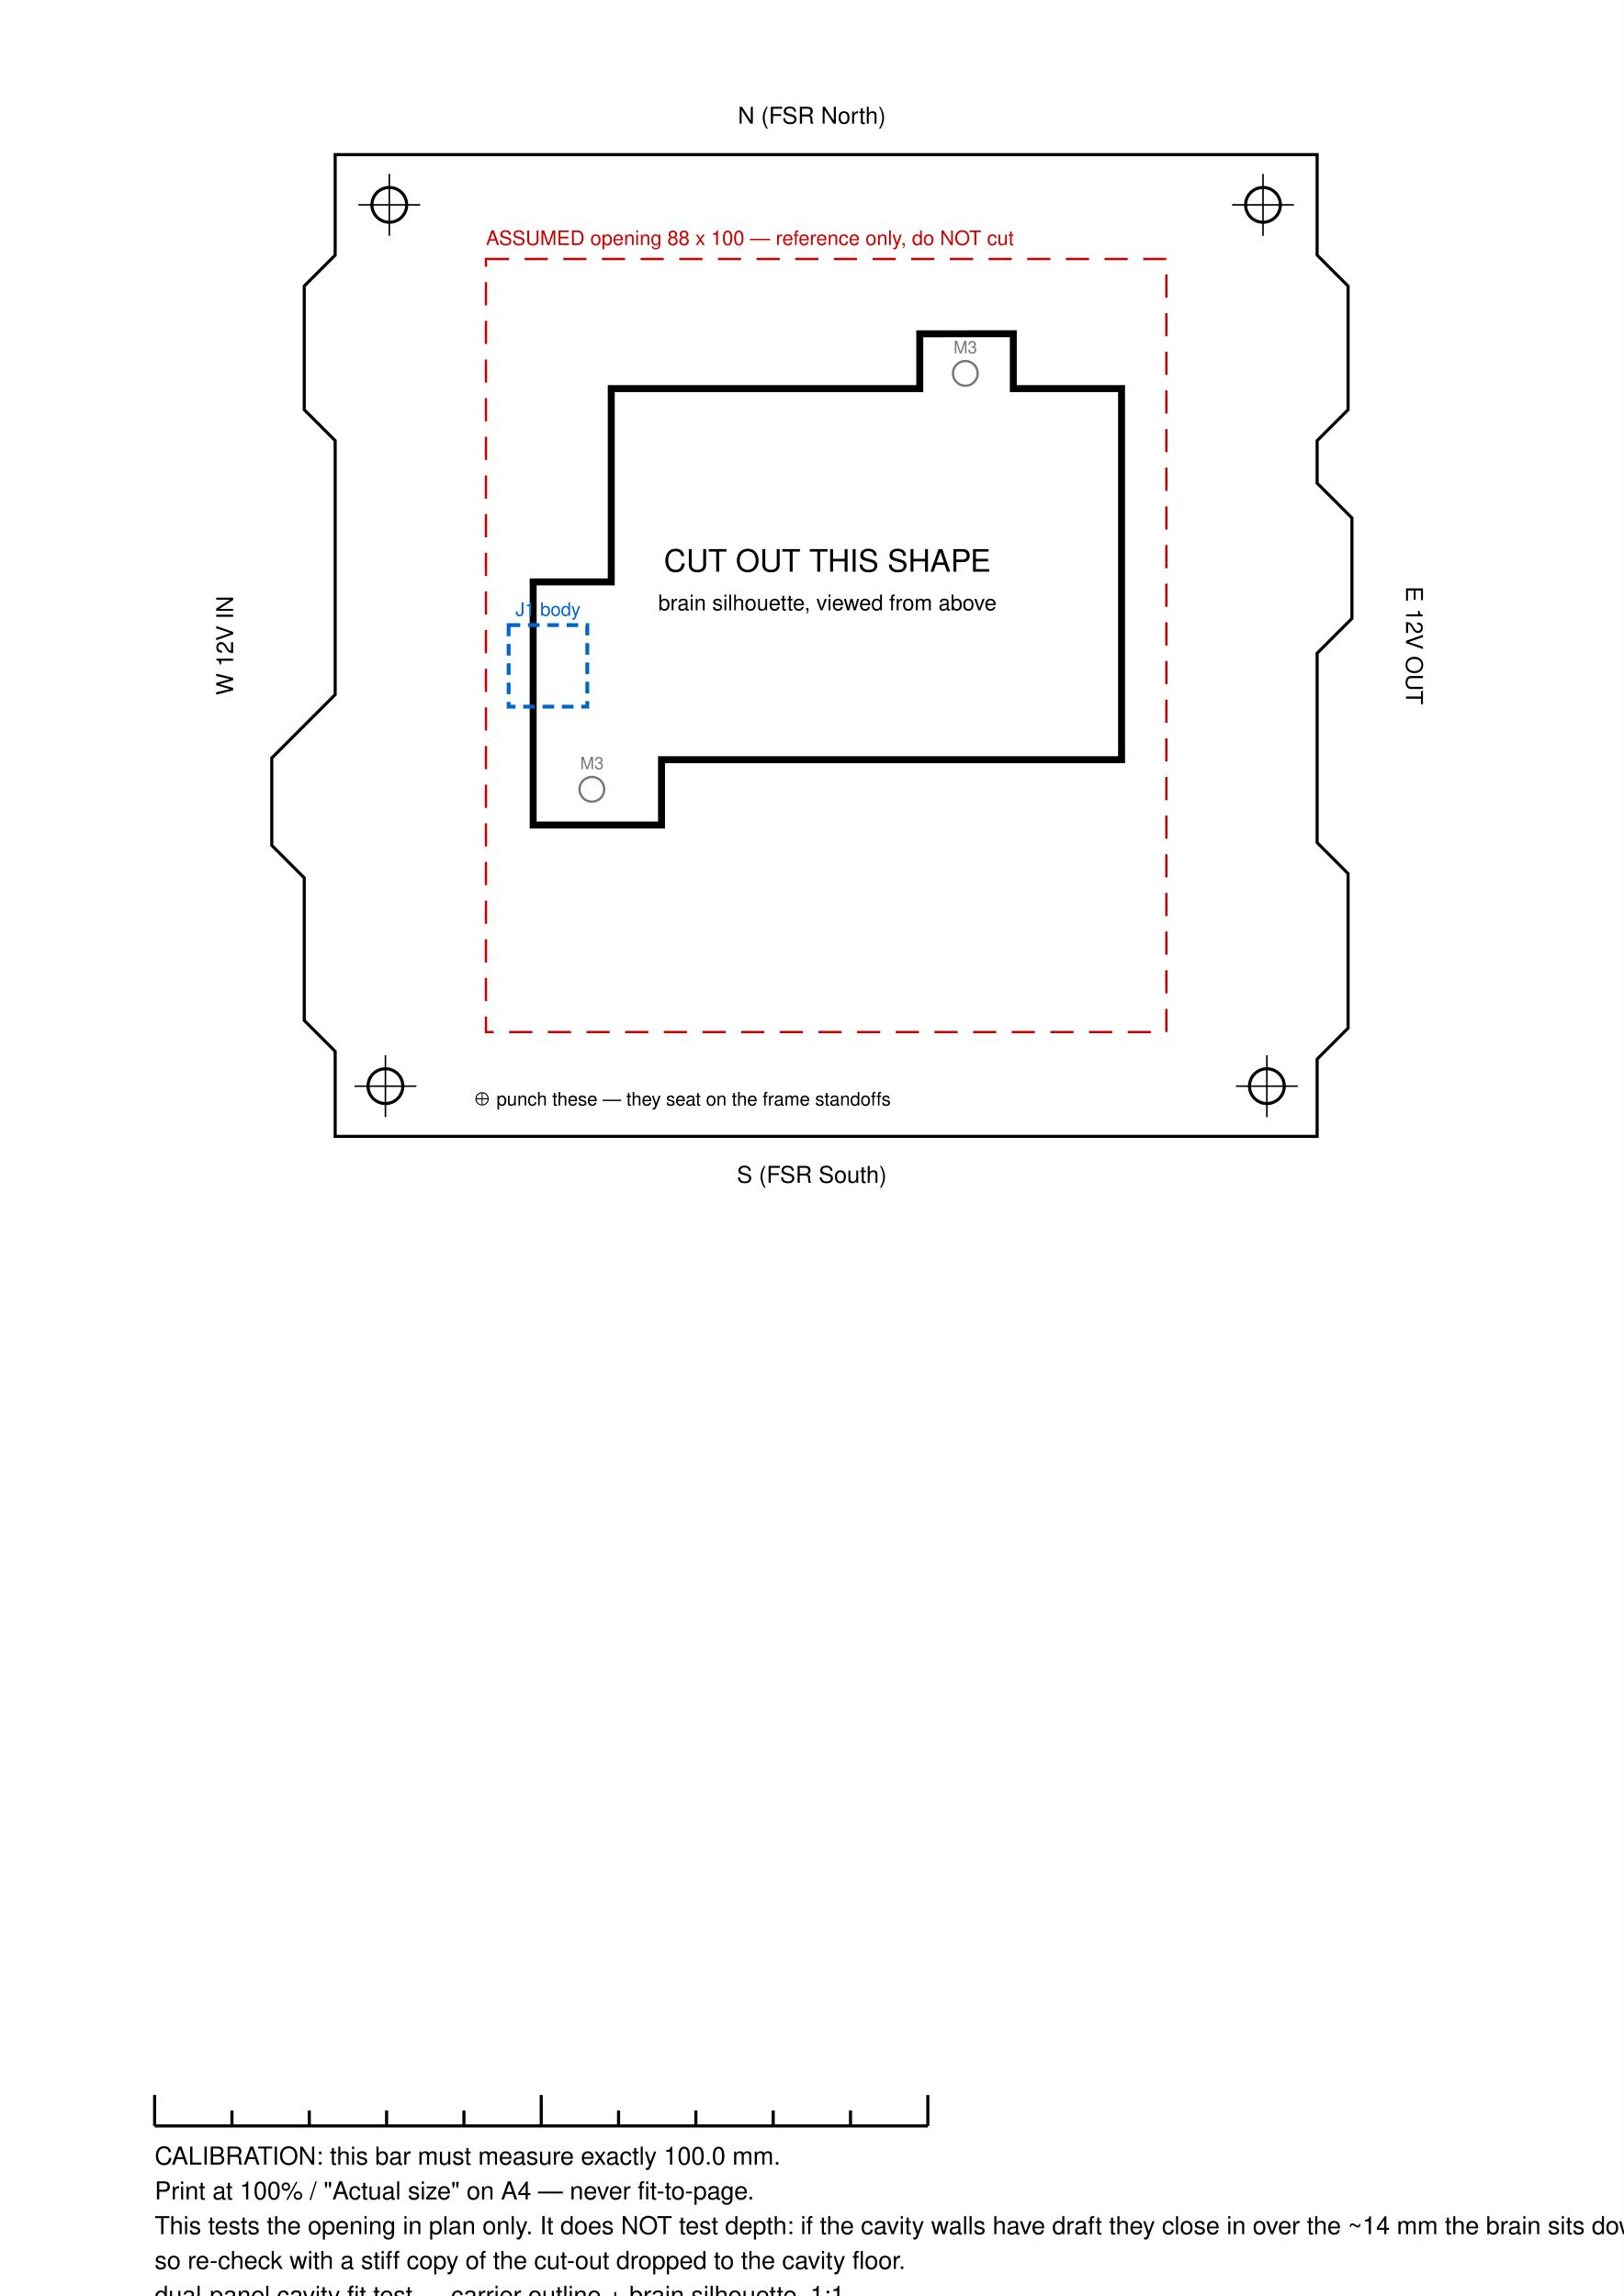
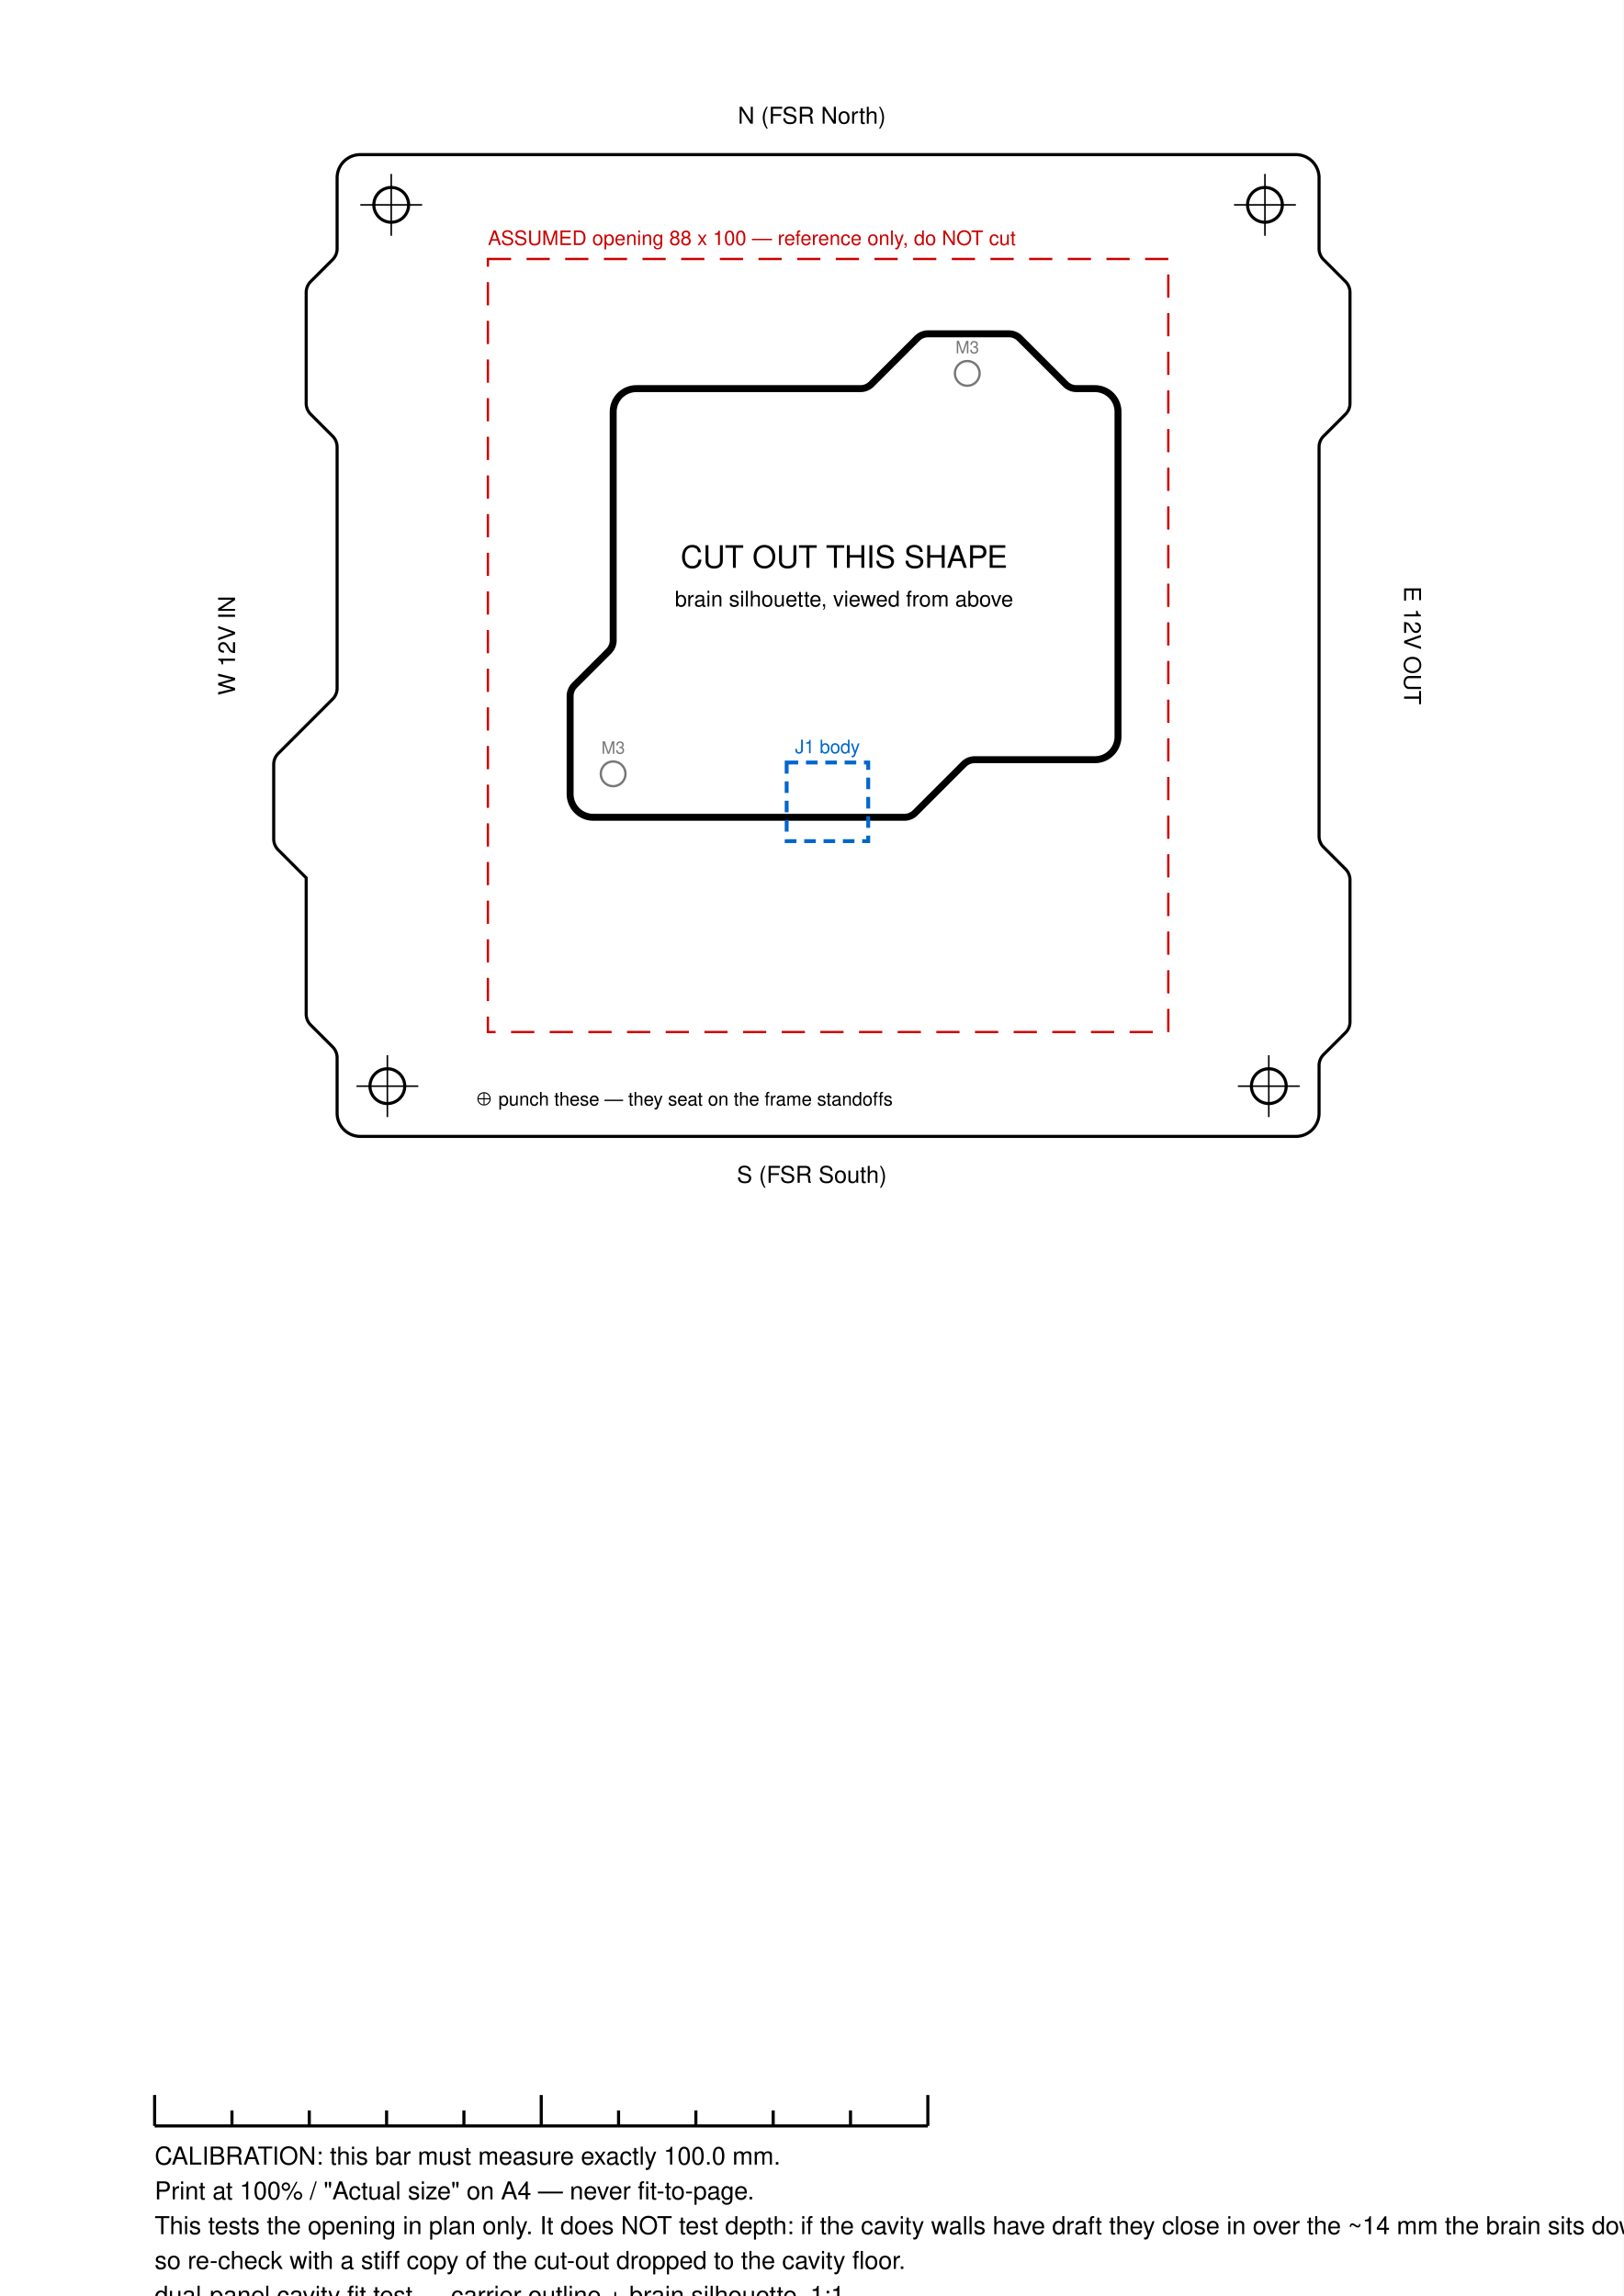
<svg xmlns="http://www.w3.org/2000/svg" width="210.0mm" height="297.0mm" viewBox="0 0 210.0 297.0">
  <rect x="0" y="0" width="210.0" height="297.0" fill="#fff" />
-   <rect x="62.850" y="33.500" width="88.000" height="100.000" fill="none" stroke="#c00" stroke-width="0.3" stroke-dasharray="3,2" />
-   <text x="62.850" y="31.700" font-family="Helvetica,Arial" font-size="2.6" text-anchor="start" fill="#c00">ASSUMED opening 88 x 100 — reference only, do NOT cut</text>
-   <path d="M 35.150,98.054 L 43.350,89.854 L 43.350,57.000 L 39.350,53.000 L 39.350,37.000 L 43.350,33.000 L 43.350,20.000 L 170.350,20.000 L 170.350,33.000 L 174.350,37.000 L 174.350,53.000 L 170.350,57.000 L 170.350,62.500 L 174.850,67.000 L 174.850,80.000 L 170.350,84.500 L 170.350,109.000 L 174.350,113.000 L 174.350,133.000 L 170.350,137.000 L 170.350,147.000 L 152.850,147.000 L 43.350,147.000 L 43.350,136.000 L 39.350,132.000 L 39.350,114.100 L 39.350,113.554 L 35.150,109.354 Z" fill="none" stroke="#000" stroke-width="0.4" />
-   <path d="M 68.956,75.270 L 68.956,106.720 L 85.556,106.720 L 85.556,98.270 L 145.056,98.270 L 145.056,50.270 L 131.056,50.270 L 131.056,43.170 L 118.956,43.180 L 118.956,50.270 L 79.056,50.270 L 79.056,75.270 Z" fill="none" stroke="#000" stroke-width="0.9" />
-   <rect x="65.785" y="80.860" width="10.170" height="10.550" fill="none" stroke="#06c" stroke-width="0.5" stroke-dasharray="1.5,1" />
-   <text x="70.870" y="79.660" font-family="Helvetica,Arial" font-size="2.4" text-anchor="middle" fill="#06c">J1 body</text>
-   <text x="107.006" y="73.945" font-family="Helvetica,Arial" font-size="4.0" text-anchor="middle" fill="#000">CUT OUT THIS SHAPE</text>
-   <text x="107.006" y="78.945" font-family="Helvetica,Arial" font-size="2.8" text-anchor="middle" fill="#000">brain silhouette, viewed from above</text>
-   <circle cx="49.850" cy="140.500" r="2.250" fill="none" stroke="#000" stroke-width="0.4" />
-   <line x1="45.850" y1="140.500" x2="53.850" y2="140.500" stroke="#000" stroke-width="0.2" />
-   <line x1="49.850" y1="136.500" x2="49.850" y2="144.500" stroke="#000" stroke-width="0.2" />
-   <circle cx="50.350" cy="26.500" r="2.250" fill="none" stroke="#000" stroke-width="0.4" />
-   <line x1="46.350" y1="26.500" x2="54.350" y2="26.500" stroke="#000" stroke-width="0.2" />
-   <line x1="50.350" y1="22.500" x2="50.350" y2="30.500" stroke="#000" stroke-width="0.2" />
-   <circle cx="163.350" cy="26.500" r="2.250" fill="none" stroke="#000" stroke-width="0.4" />
-   <line x1="159.350" y1="26.500" x2="167.350" y2="26.500" stroke="#000" stroke-width="0.2" />
-   <line x1="163.350" y1="22.500" x2="163.350" y2="30.500" stroke="#000" stroke-width="0.2" />
-   <circle cx="163.850" cy="140.500" r="2.250" fill="none" stroke="#000" stroke-width="0.4" />
-   <line x1="159.850" y1="140.500" x2="167.850" y2="140.500" stroke="#000" stroke-width="0.2" />
-   <line x1="163.850" y1="136.500" x2="163.850" y2="144.500" stroke="#000" stroke-width="0.2" />
-   <text x="61.150" y="143.000" font-family="Helvetica,Arial" font-size="2.4" text-anchor="start" fill="#000">⊕ punch these — they seat on the frame standoffs</text>
-   <circle cx="76.550" cy="102.100" r="1.6" fill="none" stroke="#777" stroke-width="0.3" />
-   <text x="76.550" y="99.500" font-family="Helvetica,Arial" font-size="2.2" text-anchor="middle" fill="#777">M3</text>
-   <circle cx="124.850" cy="48.300" r="1.6" fill="none" stroke="#777" stroke-width="0.3" />
-   <text x="124.850" y="45.700" font-family="Helvetica,Arial" font-size="2.2" text-anchor="middle" fill="#777">M3</text>
+   <rect x="63.100" y="33.500" width="88.000" height="100.000" fill="none" stroke="#c00" stroke-width="0.3" stroke-dasharray="3,2" />
+   <text x="63.100" y="31.700" font-family="Helvetica,Arial" font-size="2.6" text-anchor="start" fill="#c00">ASSUMED opening 88 x 100 — reference only, do NOT cut</text>
+   <path d="M 35.400,108.525 L 35.400,98.882 L 35.401,98.817 L 35.404,98.751 L 35.410,98.686 L 35.417,98.621 L 35.427,98.556 L 35.438,98.492 L 35.452,98.428 L 35.468,98.365 L 35.486,98.302 L 35.506,98.239 L 35.528,98.178 L 35.552,98.117 L 35.578,98.057 L 35.606,97.998 L 35.636,97.939 L 35.668,97.882 L 35.702,97.826 L 35.737,97.771 L 35.774,97.717 L 35.813,97.665 L 35.854,97.613 L 35.896,97.564 L 35.940,97.515 L 35.986,97.468 L 43.014,90.440 L 43.060,90.393 L 43.104,90.344 L 43.146,90.294 L 43.187,90.243 L 43.226,90.190 L 43.263,90.137 L 43.298,90.082 L 43.332,90.025 L 43.364,89.968 L 43.394,89.910 L 43.422,89.851 L 43.448,89.791 L 43.472,89.730 L 43.494,89.668 L 43.514,89.606 L 43.532,89.543 L 43.548,89.480 L 43.562,89.416 L 43.573,89.351 L 43.583,89.286 L 43.590,89.221 L 43.596,89.156 L 43.599,89.091 L 43.600,89.025 L 43.600,57.828 L 43.599,57.763 L 43.596,57.698 L 43.590,57.632 L 43.583,57.567 L 43.573,57.503 L 43.562,57.438 L 43.548,57.374 L 43.532,57.311 L 43.514,57.248 L 43.494,57.186 L 43.472,57.124 L 43.448,57.063 L 43.422,57.003 L 43.394,56.944 L 43.364,56.886 L 43.332,56.828 L 43.298,56.772 L 43.263,56.717 L 43.226,56.663 L 43.187,56.611 L 43.146,56.560 L 43.104,56.510 L 43.060,56.461 L 43.014,56.414 L 40.186,53.586 L 40.140,53.539 L 40.096,53.490 L 40.054,53.440 L 40.013,53.389 L 39.974,53.337 L 39.937,53.283 L 39.902,53.228 L 39.868,53.172 L 39.836,53.114 L 39.806,53.056 L 39.778,52.997 L 39.752,52.937 L 39.728,52.876 L 39.706,52.814 L 39.686,52.752 L 39.668,52.689 L 39.652,52.626 L 39.638,52.562 L 39.627,52.497 L 39.617,52.433 L 39.610,52.368 L 39.604,52.302 L 39.601,52.237 L 39.600,52.172 L 39.600,37.828 L 39.601,37.763 L 39.604,37.698 L 39.610,37.632 L 39.617,37.567 L 39.627,37.503 L 39.638,37.438 L 39.652,37.374 L 39.668,37.311 L 39.686,37.248 L 39.706,37.186 L 39.728,37.124 L 39.752,37.063 L 39.778,37.003 L 39.806,36.944 L 39.836,36.886 L 39.868,36.828 L 39.902,36.772 L 39.937,36.717 L 39.974,36.663 L 40.013,36.611 L 40.054,36.560 L 40.096,36.510 L 40.140,36.461 L 40.186,36.414 L 43.014,33.586 L 43.060,33.539 L 43.104,33.490 L 43.146,33.440 L 43.187,33.389 L 43.226,33.337 L 43.263,33.283 L 43.298,33.228 L 43.332,33.172 L 43.364,33.114 L 43.394,33.056 L 43.422,32.997 L 43.448,32.937 L 43.472,32.876 L 43.494,32.814 L 43.514,32.752 L 43.532,32.689 L 43.548,32.626 L 43.562,32.562 L 43.573,32.497 L 43.583,32.433 L 43.590,32.368 L 43.596,32.302 L 43.599,32.237 L 43.600,32.172 L 43.600,23.000 L 43.606,22.804 L 43.626,22.608 L 43.658,22.415 L 43.702,22.224 L 43.759,22.036 L 43.828,21.852 L 43.909,21.673 L 44.002,21.500 L 44.106,21.333 L 44.220,21.174 L 44.344,21.022 L 44.479,20.879 L 44.622,20.744 L 44.774,20.620 L 44.933,20.506 L 45.100,20.402 L 45.273,20.309 L 45.452,20.228 L 45.636,20.159 L 45.824,20.102 L 46.015,20.058 L 46.208,20.026 L 46.404,20.006 L 46.600,20.000 L 167.600,20.000 L 167.796,20.006 L 167.992,20.026 L 168.185,20.058 L 168.376,20.102 L 168.564,20.159 L 168.748,20.228 L 168.927,20.309 L 169.100,20.402 L 169.267,20.506 L 169.426,20.620 L 169.578,20.744 L 169.721,20.879 L 169.856,21.022 L 169.980,21.174 L 170.094,21.333 L 170.198,21.500 L 170.291,21.673 L 170.372,21.852 L 170.441,22.036 L 170.498,22.224 L 170.542,22.415 L 170.574,22.608 L 170.594,22.804 L 170.600,23.000 L 170.600,32.172 L 170.601,32.237 L 170.604,32.302 L 170.610,32.368 L 170.617,32.433 L 170.627,32.497 L 170.638,32.562 L 170.652,32.626 L 170.668,32.689 L 170.686,32.752 L 170.706,32.814 L 170.728,32.876 L 170.752,32.937 L 170.778,32.997 L 170.806,33.056 L 170.836,33.114 L 170.868,33.172 L 170.902,33.228 L 170.937,33.283 L 170.974,33.337 L 171.013,33.389 L 171.054,33.440 L 171.096,33.490 L 171.140,33.539 L 171.186,33.586 L 174.014,36.414 L 174.060,36.461 L 174.104,36.510 L 174.146,36.560 L 174.187,36.611 L 174.226,36.663 L 174.263,36.717 L 174.298,36.772 L 174.332,36.828 L 174.364,36.886 L 174.394,36.944 L 174.422,37.003 L 174.448,37.063 L 174.472,37.124 L 174.494,37.186 L 174.514,37.248 L 174.532,37.311 L 174.548,37.374 L 174.562,37.438 L 174.573,37.503 L 174.583,37.567 L 174.590,37.632 L 174.596,37.698 L 174.599,37.763 L 174.600,37.828 L 174.600,52.172 L 174.599,52.237 L 174.596,52.302 L 174.590,52.368 L 174.583,52.433 L 174.573,52.497 L 174.562,52.562 L 174.548,52.626 L 174.532,52.689 L 174.514,52.752 L 174.494,52.814 L 174.472,52.876 L 174.448,52.937 L 174.422,52.997 L 174.394,53.056 L 174.364,53.114 L 174.332,53.172 L 174.298,53.228 L 174.263,53.283 L 174.226,53.337 L 174.187,53.389 L 174.146,53.440 L 174.104,53.490 L 174.060,53.539 L 174.014,53.586 L 171.186,56.414 L 171.140,56.461 L 171.096,56.510 L 171.054,56.560 L 171.013,56.611 L 170.974,56.663 L 170.937,56.717 L 170.902,56.772 L 170.868,56.828 L 170.836,56.886 L 170.806,56.944 L 170.778,57.003 L 170.752,57.063 L 170.728,57.124 L 170.706,57.186 L 170.686,57.248 L 170.668,57.311 L 170.652,57.374 L 170.638,57.438 L 170.627,57.503 L 170.617,57.567 L 170.610,57.632 L 170.604,57.698 L 170.601,57.763 L 170.600,57.828 L 170.600,108.172 L 170.601,108.237 L 170.604,108.302 L 170.610,108.368 L 170.617,108.433 L 170.627,108.497 L 170.638,108.562 L 170.652,108.626 L 170.668,108.689 L 170.686,108.752 L 170.706,108.814 L 170.728,108.876 L 170.752,108.937 L 170.778,108.997 L 170.806,109.056 L 170.836,109.114 L 170.868,109.172 L 170.902,109.228 L 170.937,109.283 L 170.974,109.337 L 171.013,109.389 L 171.054,109.440 L 171.096,109.490 L 171.140,109.539 L 171.186,109.586 L 174.014,112.414 L 174.060,112.461 L 174.104,112.510 L 174.146,112.560 L 174.187,112.611 L 174.226,112.663 L 174.263,112.717 L 174.298,112.772 L 174.332,112.828 L 174.364,112.886 L 174.394,112.944 L 174.422,113.003 L 174.448,113.063 L 174.472,113.124 L 174.494,113.186 L 174.514,113.248 L 174.532,113.311 L 174.548,113.374 L 174.562,113.438 L 174.573,113.503 L 174.583,113.567 L 174.590,113.632 L 174.596,113.698 L 174.599,113.763 L 174.600,113.828 L 174.600,132.172 L 174.599,132.237 L 174.596,132.302 L 174.590,132.368 L 174.583,132.433 L 174.573,132.497 L 174.562,132.562 L 174.548,132.626 L 174.532,132.689 L 174.514,132.752 L 174.494,132.814 L 174.472,132.876 L 174.448,132.937 L 174.422,132.997 L 174.394,133.056 L 174.364,133.114 L 174.332,133.172 L 174.298,133.228 L 174.263,133.283 L 174.226,133.337 L 174.187,133.389 L 174.146,133.440 L 174.104,133.490 L 174.060,133.539 L 174.014,133.586 L 171.186,136.414 L 171.140,136.461 L 171.096,136.510 L 171.054,136.560 L 171.013,136.611 L 170.974,136.663 L 170.937,136.717 L 170.902,136.772 L 170.868,136.828 L 170.836,136.886 L 170.806,136.944 L 170.778,137.003 L 170.752,137.063 L 170.728,137.124 L 170.706,137.186 L 170.686,137.248 L 170.668,137.311 L 170.652,137.374 L 170.638,137.438 L 170.627,137.503 L 170.617,137.567 L 170.610,137.632 L 170.604,137.698 L 170.601,137.763 L 170.600,137.828 L 170.600,144.000 L 170.594,144.196 L 170.574,144.392 L 170.542,144.585 L 170.498,144.776 L 170.441,144.964 L 170.372,145.148 L 170.291,145.327 L 170.198,145.500 L 170.094,145.667 L 169.980,145.826 L 169.856,145.978 L 169.721,146.121 L 169.578,146.256 L 169.426,146.380 L 169.267,146.494 L 169.100,146.598 L 168.927,146.691 L 168.748,146.772 L 168.564,146.841 L 168.376,146.898 L 168.185,146.942 L 167.992,146.974 L 167.796,146.994 L 167.600,147.000 L 153.100,147.000 L 46.600,147.000 L 46.404,146.994 L 46.208,146.974 L 46.015,146.942 L 45.824,146.898 L 45.636,146.841 L 45.452,146.772 L 45.273,146.691 L 45.100,146.598 L 44.933,146.494 L 44.774,146.380 L 44.622,146.256 L 44.479,146.121 L 44.344,145.978 L 44.220,145.826 L 44.106,145.667 L 44.002,145.500 L 43.909,145.327 L 43.828,145.148 L 43.759,144.964 L 43.702,144.776 L 43.658,144.585 L 43.626,144.392 L 43.606,144.196 L 43.600,144.000 L 43.600,136.828 L 43.599,136.763 L 43.596,136.698 L 43.590,136.632 L 43.583,136.567 L 43.573,136.503 L 43.562,136.438 L 43.548,136.374 L 43.532,136.311 L 43.514,136.248 L 43.494,136.186 L 43.472,136.124 L 43.448,136.063 L 43.422,136.003 L 43.394,135.944 L 43.364,135.886 L 43.332,135.828 L 43.298,135.772 L 43.263,135.717 L 43.226,135.663 L 43.187,135.611 L 43.146,135.560 L 43.104,135.510 L 43.060,135.461 L 43.014,135.414 L 40.186,132.586 L 40.140,132.539 L 40.096,132.490 L 40.054,132.440 L 40.013,132.389 L 39.974,132.337 L 39.937,132.283 L 39.902,132.228 L 39.868,132.172 L 39.836,132.114 L 39.806,132.056 L 39.778,131.997 L 39.752,131.937 L 39.728,131.876 L 39.706,131.814 L 39.686,131.752 L 39.668,131.689 L 39.652,131.626 L 39.638,131.562 L 39.627,131.497 L 39.617,131.433 L 39.610,131.368 L 39.604,131.302 L 39.601,131.237 L 39.600,131.172 L 39.600,114.100 L 39.600,113.554 L 35.986,109.940 L 35.940,109.893 L 35.896,109.844 L 35.854,109.794 L 35.813,109.743 L 35.774,109.690 L 35.737,109.637 L 35.702,109.582 L 35.668,109.525 L 35.636,109.468 L 35.606,109.410 L 35.578,109.351 L 35.552,109.291 L 35.528,109.230 L 35.506,109.168 L 35.486,109.106 L 35.468,109.043 L 35.452,108.980 L 35.438,108.916 L 35.427,108.851 L 35.417,108.786 L 35.410,108.721 L 35.404,108.656 L 35.401,108.591 Z" fill="none" stroke="#000" stroke-width="0.4" />
+   <path d="M 73.736,102.720 L 73.736,90.048 L 73.737,89.983 L 73.741,89.918 L 73.746,89.852 L 73.753,89.787 L 73.763,89.723 L 73.775,89.658 L 73.789,89.594 L 73.805,89.531 L 73.822,89.468 L 73.843,89.406 L 73.865,89.344 L 73.889,89.283 L 73.915,89.223 L 73.943,89.164 L 73.973,89.106 L 74.004,89.048 L 74.038,88.992 L 74.073,88.937 L 74.111,88.883 L 74.150,88.831 L 74.190,88.780 L 74.233,88.730 L 74.277,88.681 L 74.322,88.634 L 78.721,84.236 L 78.766,84.189 L 78.810,84.140 L 78.852,84.090 L 78.893,84.039 L 78.932,83.987 L 78.969,83.933 L 79.005,83.878 L 79.038,83.822 L 79.070,83.764 L 79.100,83.706 L 79.128,83.647 L 79.154,83.587 L 79.178,83.526 L 79.200,83.464 L 79.220,83.402 L 79.238,83.339 L 79.254,83.276 L 79.268,83.212 L 79.280,83.147 L 79.289,83.083 L 79.297,83.018 L 79.302,82.952 L 79.305,82.887 L 79.306,82.822 L 79.306,53.270 L 79.313,53.074 L 79.332,52.878 L 79.364,52.685 L 79.409,52.494 L 79.466,52.306 L 79.535,52.122 L 79.616,51.943 L 79.708,51.770 L 79.812,51.603 L 79.926,51.444 L 80.051,51.292 L 80.185,51.149 L 80.328,51.014 L 80.480,50.890 L 80.640,50.776 L 80.806,50.672 L 80.980,50.579 L 81.158,50.498 L 81.342,50.429 L 81.530,50.372 L 81.721,50.328 L 81.915,50.296 L 82.110,50.276 L 82.306,50.270 L 111.288,50.270 L 111.353,50.269 L 111.419,50.266 L 111.484,50.260 L 111.549,50.253 L 111.614,50.243 L 111.678,50.232 L 111.742,50.218 L 111.806,50.202 L 111.869,50.184 L 111.931,50.164 L 111.992,50.142 L 112.053,50.118 L 112.113,50.092 L 112.173,50.064 L 112.231,50.034 L 112.288,50.002 L 112.344,49.968 L 112.399,49.933 L 112.453,49.896 L 112.505,49.857 L 112.557,49.816 L 112.607,49.774 L 112.655,49.730 L 112.702,49.684 L 118.621,43.766 L 118.668,43.720 L 118.716,43.676 L 118.766,43.634 L 118.817,43.593 L 118.870,43.554 L 118.924,43.517 L 118.979,43.482 L 119.035,43.448 L 119.092,43.416 L 119.150,43.386 L 119.209,43.358 L 119.269,43.332 L 119.330,43.308 L 119.392,43.286 L 119.454,43.266 L 119.517,43.248 L 119.581,43.232 L 119.645,43.218 L 119.709,43.207 L 119.774,43.197 L 119.839,43.190 L 119.904,43.184 L 119.969,43.181 L 120.035,43.180 L 130.478,43.180 L 130.543,43.181 L 130.609,43.184 L 130.674,43.190 L 130.739,43.197 L 130.804,43.207 L 130.868,43.218 L 130.932,43.232 L 130.996,43.248 L 131.059,43.266 L 131.121,43.286 L 131.182,43.308 L 131.243,43.332 L 131.303,43.358 L 131.363,43.386 L 131.421,43.416 L 131.478,43.448 L 131.534,43.482 L 131.589,43.517 L 131.643,43.554 L 131.695,43.593 L 131.747,43.634 L 131.797,43.676 L 131.845,43.720 L 131.892,43.766 L 137.811,49.684 L 137.858,49.730 L 137.906,49.774 L 137.956,49.816 L 138.007,49.857 L 138.060,49.896 L 138.114,49.933 L 138.169,49.968 L 138.225,50.002 L 138.282,50.034 L 138.340,50.064 L 138.399,50.092 L 138.459,50.118 L 138.520,50.142 L 138.582,50.164 L 138.644,50.184 L 138.707,50.202 L 138.771,50.218 L 138.835,50.232 L 138.899,50.243 L 138.964,50.253 L 139.029,50.260 L 139.094,50.266 L 139.159,50.269 L 139.225,50.270 L 141.596,50.270 L 141.793,50.276 L 141.988,50.296 L 142.182,50.328 L 142.373,50.372 L 142.561,50.429 L 142.744,50.498 L 142.923,50.579 L 143.096,50.672 L 143.263,50.776 L 143.423,50.890 L 143.574,51.014 L 143.718,51.149 L 143.852,51.292 L 143.976,51.444 L 144.091,51.603 L 144.194,51.770 L 144.287,51.943 L 144.368,52.122 L 144.437,52.306 L 144.494,52.494 L 144.539,52.685 L 144.571,52.878 L 144.590,53.074 L 144.596,53.270 L 144.596,95.270 L 144.590,95.466 L 144.571,95.662 L 144.539,95.855 L 144.494,96.046 L 144.437,96.234 L 144.368,96.418 L 144.287,96.597 L 144.194,96.770 L 144.091,96.937 L 143.976,97.096 L 143.852,97.248 L 143.718,97.391 L 143.574,97.526 L 143.423,97.650 L 143.263,97.764 L 143.096,97.868 L 142.923,97.961 L 142.744,98.042 L 142.561,98.111 L 142.373,98.168 L 142.182,98.212 L 141.988,98.244 L 141.793,98.264 L 141.596,98.270 L 126.065,98.270 L 125.999,98.271 L 125.934,98.274 L 125.869,98.280 L 125.804,98.287 L 125.739,98.297 L 125.675,98.308 L 125.611,98.322 L 125.547,98.338 L 125.484,98.356 L 125.422,98.376 L 125.360,98.398 L 125.299,98.422 L 125.239,98.448 L 125.180,98.476 L 125.122,98.506 L 125.065,98.538 L 125.009,98.572 L 124.954,98.607 L 124.900,98.644 L 124.847,98.683 L 124.796,98.724 L 124.746,98.766 L 124.698,98.810 L 124.651,98.856 L 118.372,105.134 L 118.325,105.180 L 118.277,105.224 L 118.227,105.266 L 118.175,105.307 L 118.123,105.346 L 118.069,105.383 L 118.014,105.418 L 117.958,105.452 L 117.901,105.484 L 117.843,105.514 L 117.783,105.542 L 117.723,105.568 L 117.662,105.592 L 117.601,105.614 L 117.539,105.634 L 117.476,105.652 L 117.412,105.668 L 117.348,105.682 L 117.284,105.693 L 117.219,105.703 L 117.154,105.710 L 117.089,105.716 L 117.023,105.719 L 116.958,105.720 L 85.806,105.720 L 76.736,105.720 L 76.540,105.714 L 76.345,105.694 L 76.151,105.662 L 75.960,105.618 L 75.772,105.561 L 75.588,105.492 L 75.410,105.411 L 75.236,105.318 L 75.070,105.214 L 74.910,105.100 L 74.758,104.976 L 74.615,104.841 L 74.481,104.698 L 74.356,104.546 L 74.242,104.387 L 74.138,104.220 L 74.046,104.047 L 73.965,103.868 L 73.896,103.684 L 73.839,103.496 L 73.794,103.305 L 73.762,103.112 L 73.743,102.916 Z" fill="none" stroke="#000" stroke-width="0.9" />
+   <rect x="101.741" y="98.635" width="10.550" height="10.170" fill="none" stroke="#06c" stroke-width="0.5" stroke-dasharray="1.5,1" />
+   <text x="107.016" y="97.435" font-family="Helvetica,Arial" font-size="2.4" text-anchor="middle" fill="#06c">J1 body</text>
+   <text x="109.166" y="73.450" font-family="Helvetica,Arial" font-size="4.0" text-anchor="middle" fill="#000">CUT OUT THIS SHAPE</text>
+   <text x="109.166" y="78.450" font-family="Helvetica,Arial" font-size="2.8" text-anchor="middle" fill="#000">brain silhouette, viewed from above</text>
+   <circle cx="50.100" cy="140.500" r="2.250" fill="none" stroke="#000" stroke-width="0.4" />
+   <line x1="46.100" y1="140.500" x2="54.100" y2="140.500" stroke="#000" stroke-width="0.2" />
+   <line x1="50.100" y1="136.500" x2="50.100" y2="144.500" stroke="#000" stroke-width="0.2" />
+   <circle cx="50.600" cy="26.500" r="2.250" fill="none" stroke="#000" stroke-width="0.4" />
+   <line x1="46.600" y1="26.500" x2="54.600" y2="26.500" stroke="#000" stroke-width="0.2" />
+   <line x1="50.600" y1="22.500" x2="50.600" y2="30.500" stroke="#000" stroke-width="0.2" />
+   <circle cx="163.600" cy="26.500" r="2.250" fill="none" stroke="#000" stroke-width="0.4" />
+   <line x1="159.600" y1="26.500" x2="167.600" y2="26.500" stroke="#000" stroke-width="0.2" />
+   <line x1="163.600" y1="22.500" x2="163.600" y2="30.500" stroke="#000" stroke-width="0.2" />
+   <circle cx="164.100" cy="140.500" r="2.250" fill="none" stroke="#000" stroke-width="0.4" />
+   <line x1="160.100" y1="140.500" x2="168.100" y2="140.500" stroke="#000" stroke-width="0.2" />
+   <line x1="164.100" y1="136.500" x2="164.100" y2="144.500" stroke="#000" stroke-width="0.2" />
+   <text x="61.400" y="143.000" font-family="Helvetica,Arial" font-size="2.4" text-anchor="start" fill="#000">⊕ punch these — they seat on the frame standoffs</text>
+   <circle cx="79.300" cy="100.100" r="1.6" fill="none" stroke="#777" stroke-width="0.3" />
+   <text x="79.300" y="97.500" font-family="Helvetica,Arial" font-size="2.2" text-anchor="middle" fill="#777">M3</text>
+   <circle cx="125.100" cy="48.300" r="1.6" fill="none" stroke="#777" stroke-width="0.3" />
+   <text x="125.100" y="45.700" font-family="Helvetica,Arial" font-size="2.2" text-anchor="middle" fill="#777">M3</text>
  <text x="105.000" y="16.000" font-family="Helvetica,Arial" font-size="3.0" text-anchor="middle" fill="#000">N  (FSR North)</text>
  <text x="105.000" y="153.000" font-family="Helvetica,Arial" font-size="3.0" text-anchor="middle" fill="#000">S  (FSR South)</text>
-   <text x="30.150" y="83.500" font-family="Helvetica,Arial" font-size="3.0" text-anchor="middle" fill="#000" transform="rotate(-90 30.15 83.50)">W  12V IN</text>
-   <text x="181.850" y="83.500" font-family="Helvetica,Arial" font-size="3.0" text-anchor="middle" fill="#000" transform="rotate(90 181.85 83.50)">E  12V OUT</text>
+   <text x="30.400" y="83.500" font-family="Helvetica,Arial" font-size="3.0" text-anchor="middle" fill="#000" transform="rotate(-90 30.40 83.50)">W  12V IN</text>
+   <text x="181.600" y="83.500" font-family="Helvetica,Arial" font-size="3.0" text-anchor="middle" fill="#000" transform="rotate(90 181.60 83.50)">E  12V OUT</text>
  <line x1="20.0" y1="275.0" x2="120.0" y2="275.0" stroke="#000" stroke-width="0.4" />
  <line x1="20.0" y1="275.0" x2="20.0" y2="271.0" stroke="#000" stroke-width="0.4" />
  <line x1="30.0" y1="275.0" x2="30.0" y2="273.0" stroke="#000" stroke-width="0.4" />
  <line x1="40.0" y1="275.0" x2="40.0" y2="273.0" stroke="#000" stroke-width="0.4" />
  <line x1="50.0" y1="275.0" x2="50.0" y2="273.0" stroke="#000" stroke-width="0.4" />
  <line x1="60.0" y1="275.0" x2="60.0" y2="273.0" stroke="#000" stroke-width="0.4" />
  <line x1="70.0" y1="275.0" x2="70.0" y2="271.0" stroke="#000" stroke-width="0.4" />
  <line x1="80.0" y1="275.0" x2="80.0" y2="273.0" stroke="#000" stroke-width="0.4" />
  <line x1="90.0" y1="275.0" x2="90.0" y2="273.0" stroke="#000" stroke-width="0.4" />
  <line x1="100.0" y1="275.0" x2="100.0" y2="273.0" stroke="#000" stroke-width="0.4" />
  <line x1="110.0" y1="275.0" x2="110.0" y2="273.0" stroke="#000" stroke-width="0.4" />
  <line x1="120.0" y1="275.0" x2="120.0" y2="271.0" stroke="#000" stroke-width="0.4" />
  <text x="20.0" y="280.0" font-family="Helvetica,Arial" font-size="3.2">CALIBRATION: this bar must measure exactly 100.0 mm.</text>
  <text x="20.0" y="284.5" font-family="Helvetica,Arial" font-size="3.2">Print at 100% / "Actual size" on A4 — never fit-to-page.</text>
  <text x="20.0" y="289.0" font-family="Helvetica,Arial" font-size="3.2">This tests the opening in plan only. It does NOT test depth: if the cavity walls have draft they close in over the ~14 mm the brain sits down,</text>
  <text x="20.0" y="293.5" font-family="Helvetica,Arial" font-size="3.2">so re-check with a stiff copy of the cut-out dropped to the cavity floor.</text>
  <text x="20.0" y="298.0" font-family="Helvetica,Arial" font-size="3.2">dual-panel cavity fit test — carrier outline + brain silhouette, 1:1</text>
</svg>
